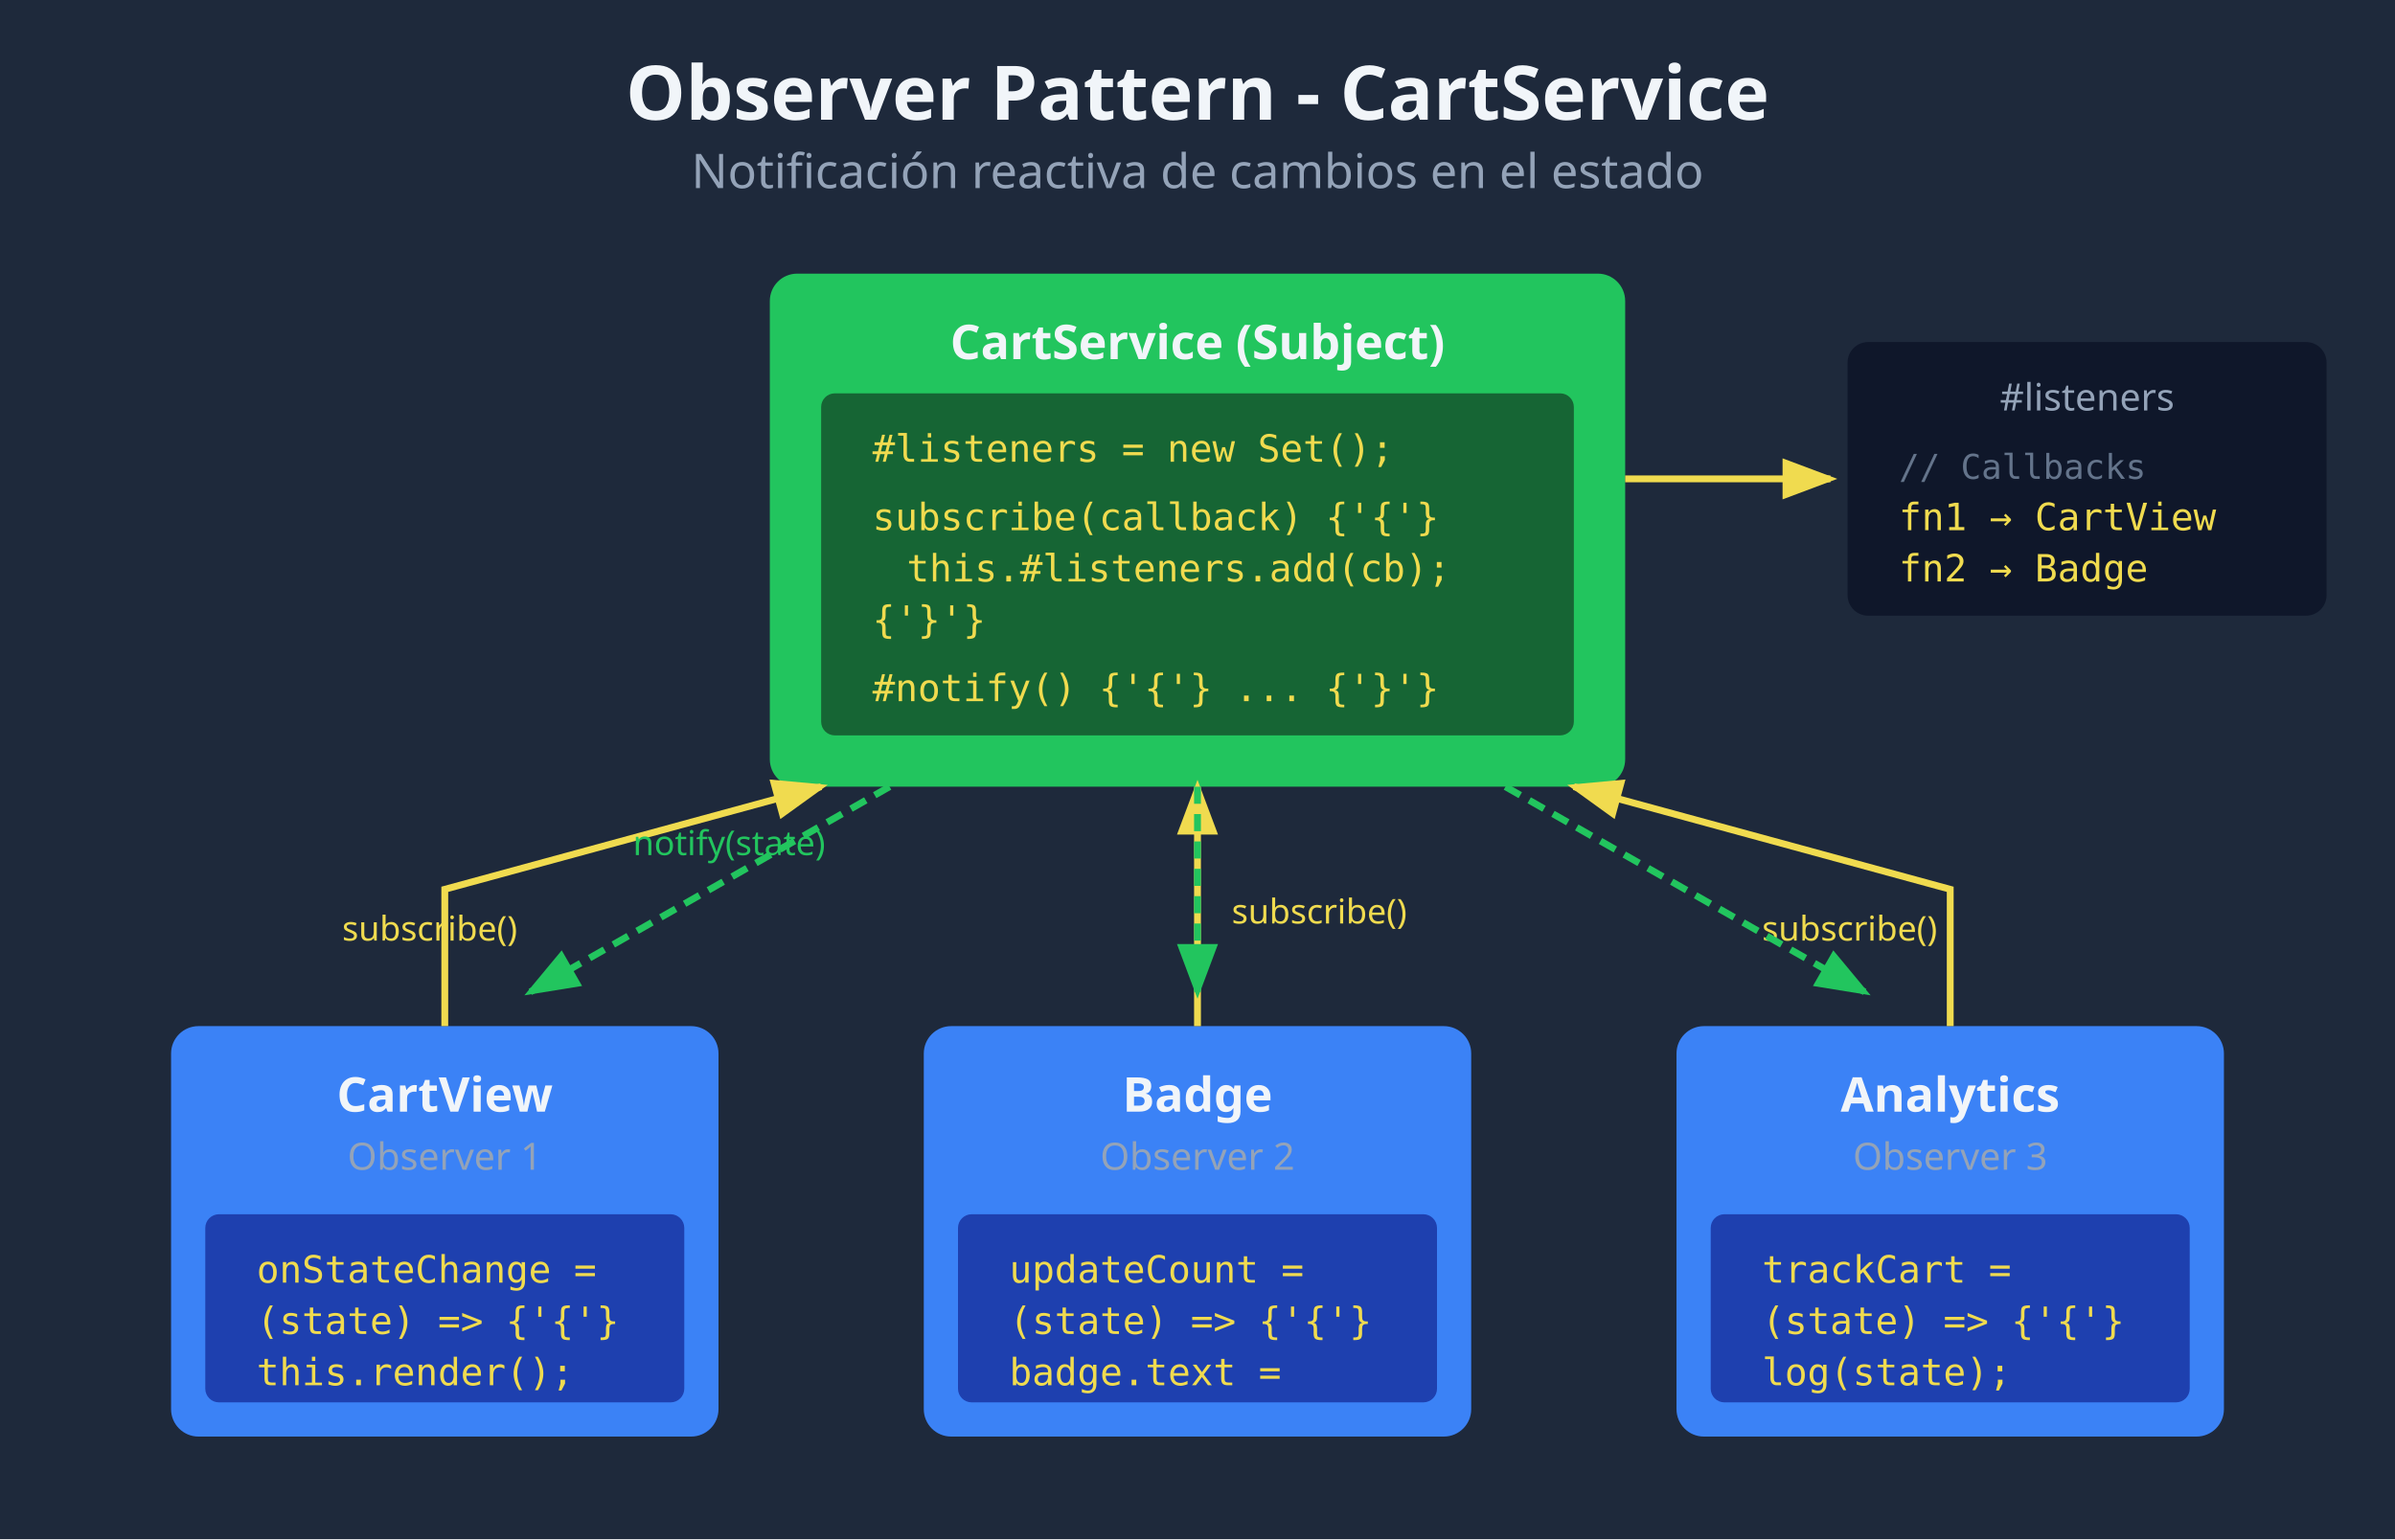
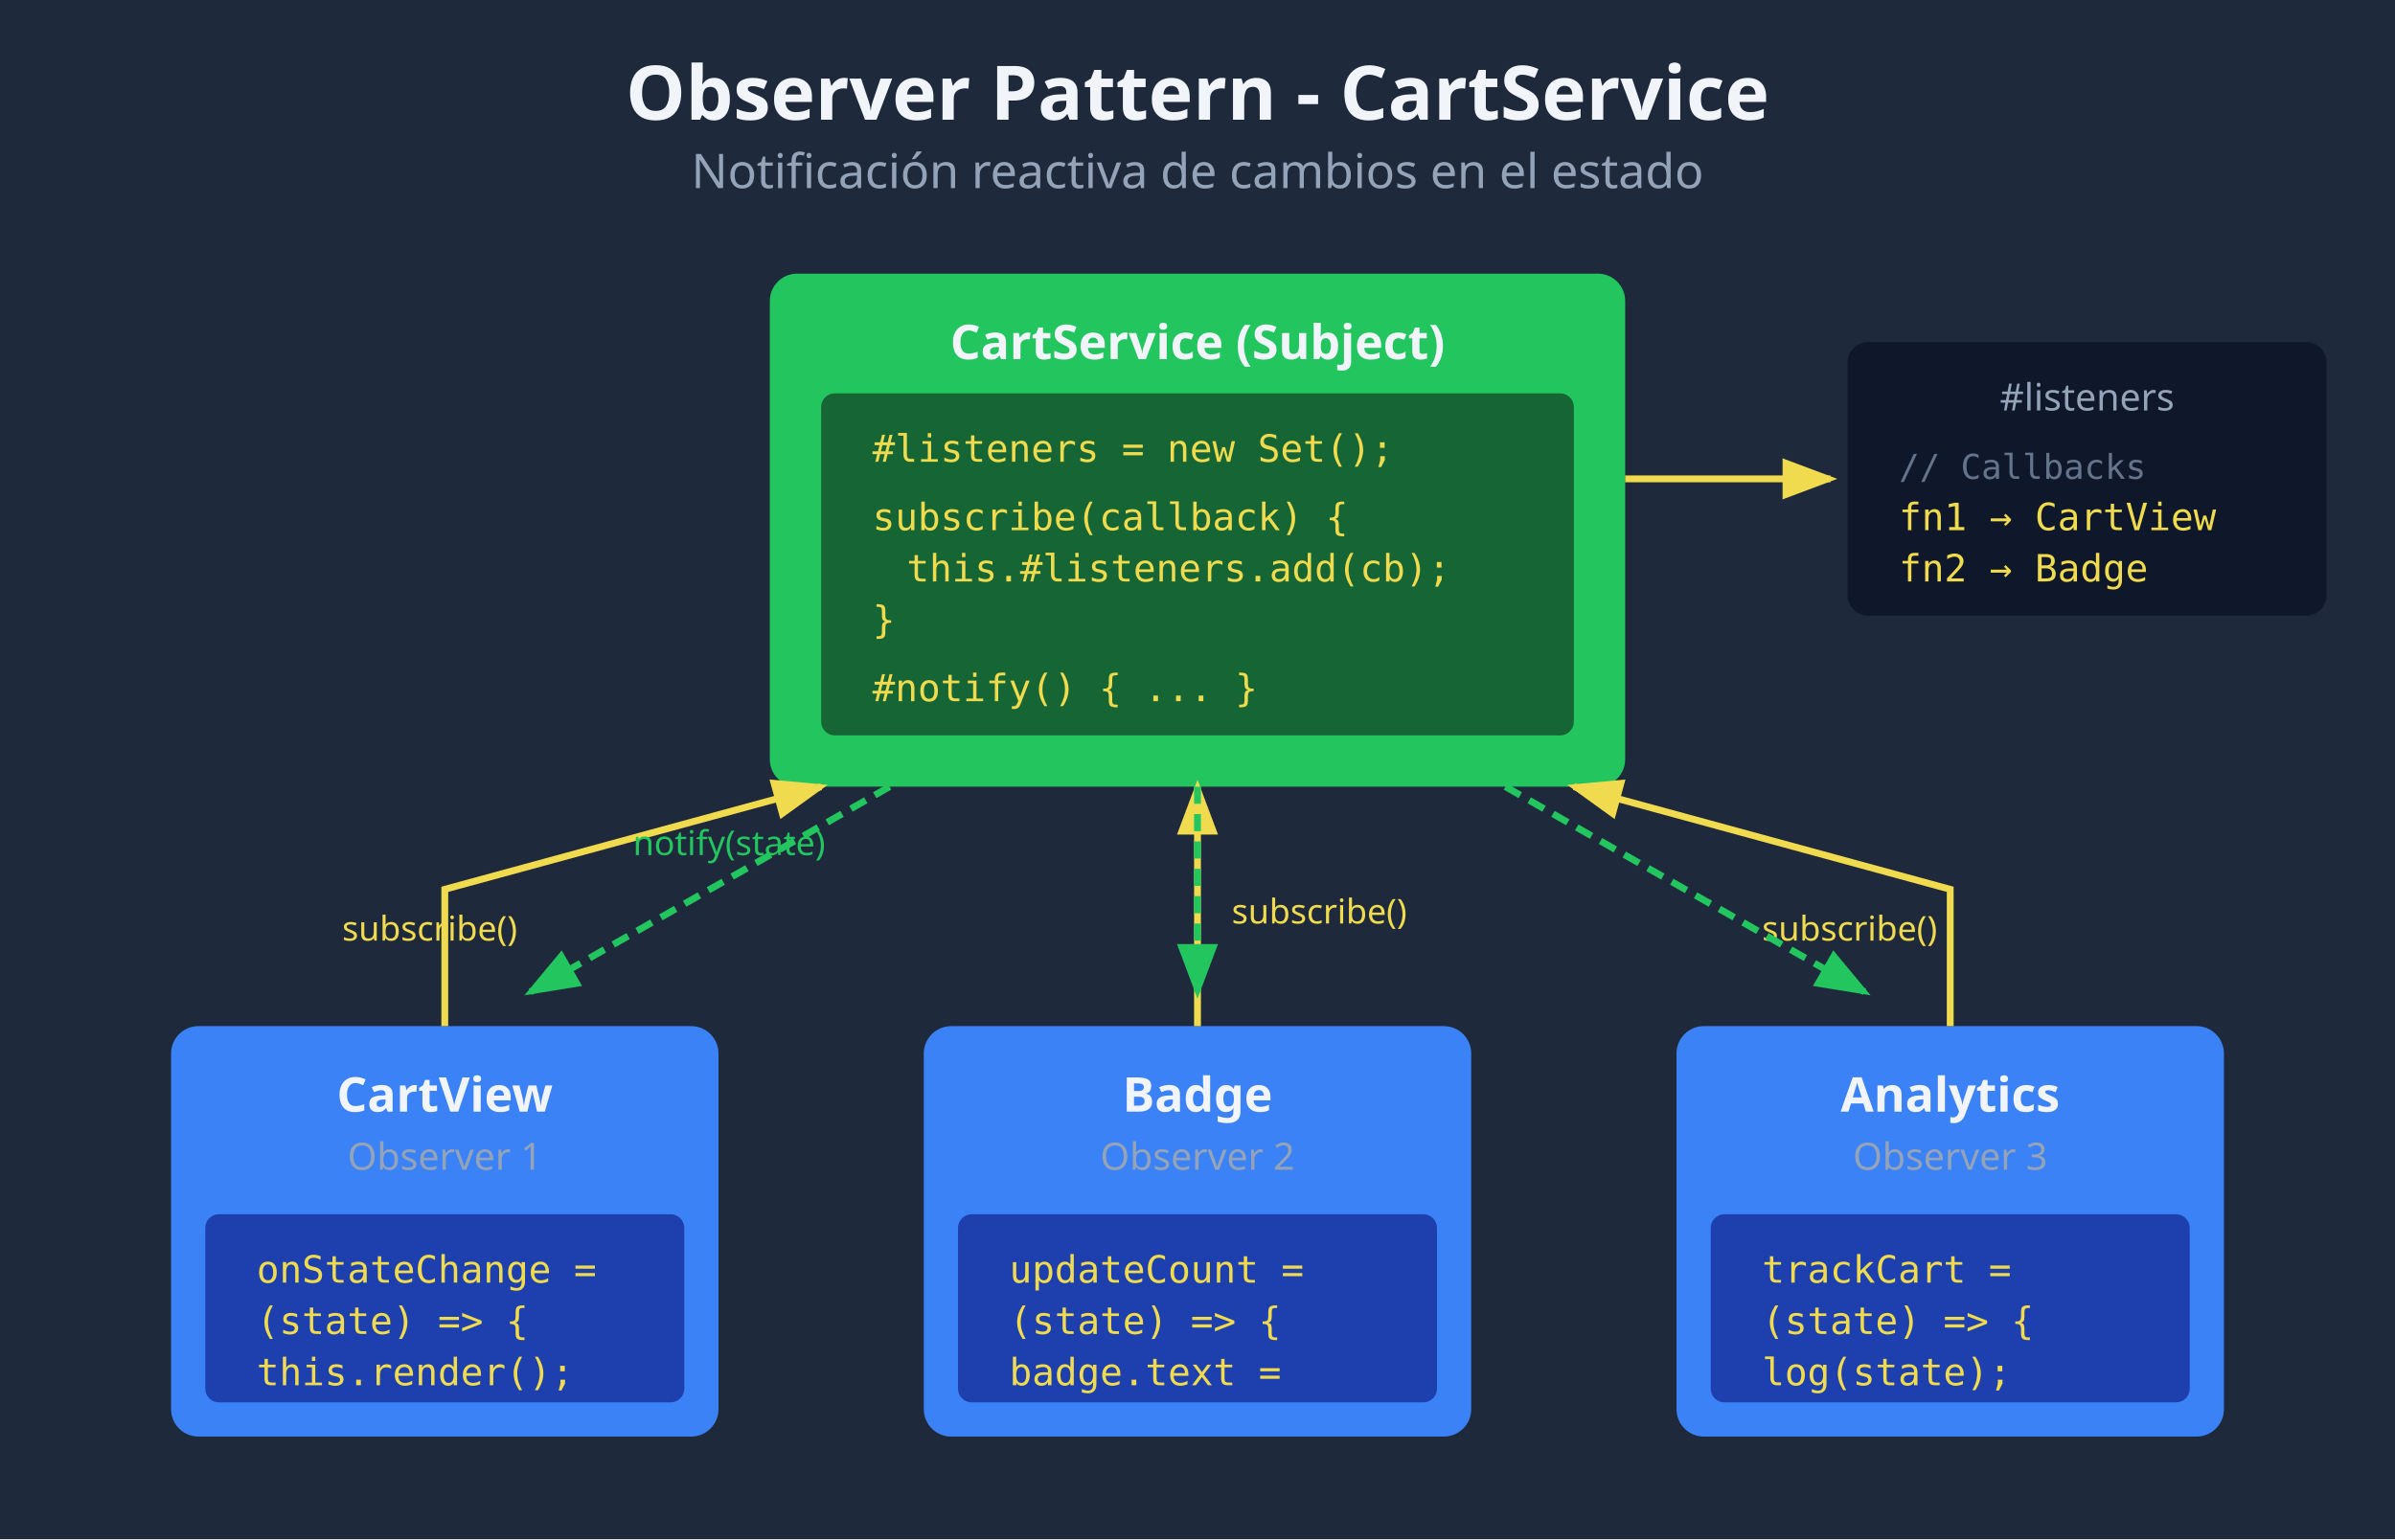
<svg xmlns="http://www.w3.org/2000/svg" viewBox="0 0 700 450">
  <defs>
    <style>
      .title { font: bold 22px sans-serif; fill: #f1f5f9; }
      .subtitle { font: 14px sans-serif; fill: #94a3b8; }
      .box-title { font: bold 14px sans-serif; fill: #f1f5f9; }
      .box-subtitle { font: 11px sans-serif; fill: #94a3b8; }
      .code { font: 11px monospace; fill: #f0db4f; }
      .code-comment { font: 10px monospace; fill: #64748b; }
      .arrow { stroke: #f0db4f; stroke-width: 2; fill: none; marker-end: url(#arrow); }
      .arrow-dashed { stroke: #22c55e; stroke-width: 2; stroke-dasharray: 5,3; fill: none; marker-end: url(#arrow-green); }
      .label { font: 10px sans-serif; fill: #f0db4f; }
      .label-green { font: 10px sans-serif; fill: #22c55e; }
    </style>
    <marker id="arrow" markerWidth="8" markerHeight="6" refX="7" refY="3" orient="auto">
      <polygon points="0 0, 8 3, 0 6" fill="#f0db4f" />
    </marker>
    <marker id="arrow-green" markerWidth="8" markerHeight="6" refX="7" refY="3" orient="auto">
      <polygon points="0 0, 8 3, 0 6" fill="#22c55e" />
    </marker>
  </defs>
  <rect width="700" height="450" fill="#1e293b" />
  <text x="350" y="35" text-anchor="middle" class="title">Observer Pattern - CartService</text>
  <text x="350" y="55" text-anchor="middle" class="subtitle">Notificación reactiva de cambios en el estado</text>
  <rect x="225" y="80" width="250" height="150" rx="8" fill="#22c55e" />
  <text x="350" y="105" text-anchor="middle" class="box-title">CartService (Subject)</text>
  <rect x="240" y="115" width="220" height="100" rx="4" fill="#166534" />
  <text x="255" y="135" class="code">#listeners = new Set();</text>
-   <text x="255" y="155" class="code">subscribe(callback) {'{'}</text>
+   <text x="255" y="155" class="code">subscribe(callback) {</text>
  <text x="265" y="170" class="code">  this.#listeners.add(cb);</text>
-   <text x="255" y="185" class="code">{'}'}</text>
-   <text x="255" y="205" class="code">#notify() {'{'} ... {'}'}</text>
+   <text x="255" y="185" class="code">}</text>
+   <text x="255" y="205" class="code">#notify() { ... }</text>
  <rect x="50" y="300" width="160" height="120" rx="8" fill="#3b82f6" />
  <text x="130" y="325" text-anchor="middle" class="box-title">CartView</text>
  <text x="130" y="342" text-anchor="middle" class="box-subtitle">Observer 1</text>
  <rect x="60" y="355" width="140" height="55" rx="4" fill="#1e40af" />
  <text x="75" y="375" class="code">onStateChange =</text>
-   <text x="75" y="390" class="code">  (state) =&gt; {'{'}</text>
+   <text x="75" y="390" class="code">  (state) =&gt; {</text>
  <text x="75" y="405" class="code">    this.render();</text>
  <rect x="270" y="300" width="160" height="120" rx="8" fill="#3b82f6" />
  <text x="350" y="325" text-anchor="middle" class="box-title">Badge</text>
  <text x="350" y="342" text-anchor="middle" class="box-subtitle">Observer 2</text>
  <rect x="280" y="355" width="140" height="55" rx="4" fill="#1e40af" />
  <text x="295" y="375" class="code">updateCount =</text>
-   <text x="295" y="390" class="code">  (state) =&gt; {'{'}</text>
+   <text x="295" y="390" class="code">  (state) =&gt; {</text>
  <text x="295" y="405" class="code">    badge.text =</text>
  <rect x="490" y="300" width="160" height="120" rx="8" fill="#3b82f6" />
  <text x="570" y="325" text-anchor="middle" class="box-title">Analytics</text>
  <text x="570" y="342" text-anchor="middle" class="box-subtitle">Observer 3</text>
  <rect x="500" y="355" width="140" height="55" rx="4" fill="#1e40af" />
  <text x="515" y="375" class="code">trackCart =</text>
-   <text x="515" y="390" class="code">  (state) =&gt; {'{'}</text>
+   <text x="515" y="390" class="code">  (state) =&gt; {</text>
  <text x="515" y="405" class="code">    log(state);</text>
  <path d="M 130 300 L 130 260 L 240 230" class="arrow" />
  <text x="100" y="275" class="label">subscribe()</text>
  <path d="M 350 300 L 350 230" class="arrow" />
  <text x="360" y="270" class="label">subscribe()</text>
  <path d="M 570 300 L 570 260 L 460 230" class="arrow" />
  <text x="515" y="275" class="label">subscribe()</text>
  <path d="M 260 230 L 155 290" class="arrow-dashed" />
  <path d="M 350 230 L 350 290" class="arrow-dashed" />
  <path d="M 440 230 L 545 290" class="arrow-dashed" />
  <text x="185" y="250" class="label-green">notify(state)</text>
  <rect x="540" y="100" width="140" height="80" rx="6" fill="#0f172a" />
  <text x="610" y="120" text-anchor="middle" class="box-subtitle">#listeners</text>
  <text x="555" y="140" class="code-comment">// Callbacks</text>
  <text x="555" y="155" class="code">fn1 → CartView</text>
  <text x="555" y="170" class="code">fn2 → Badge</text>
  <path d="M 475 140 L 535 140" class="arrow" />
</svg>
